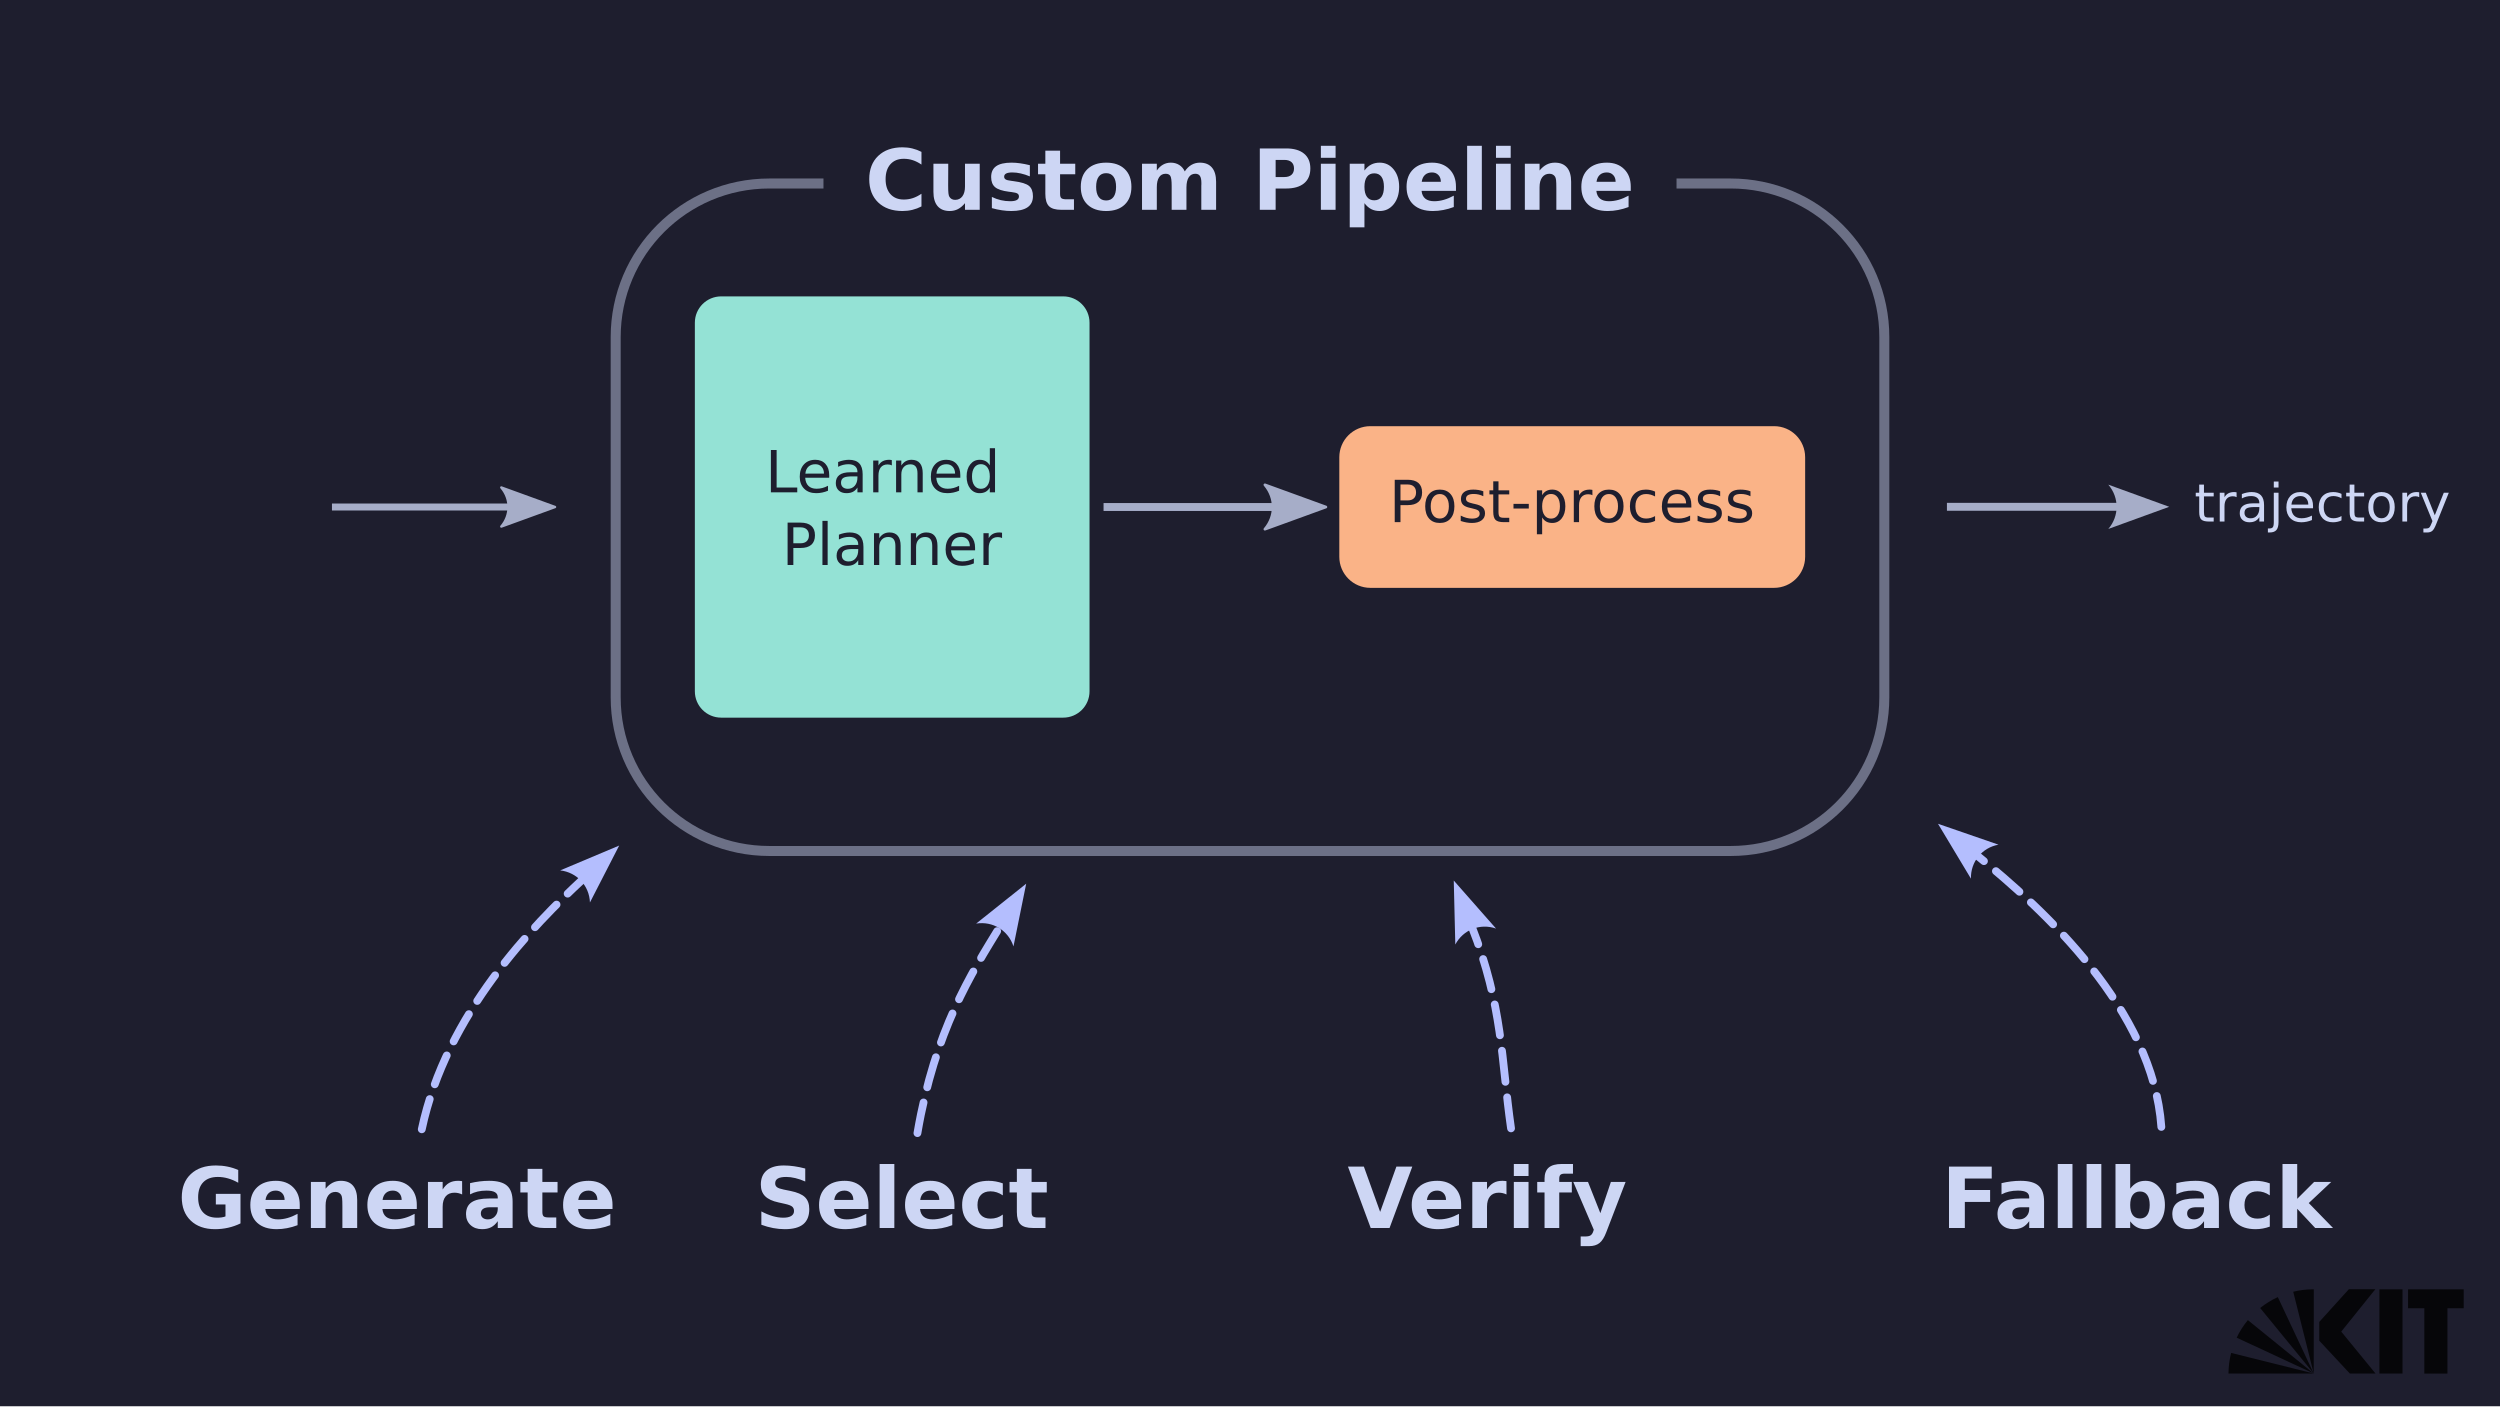
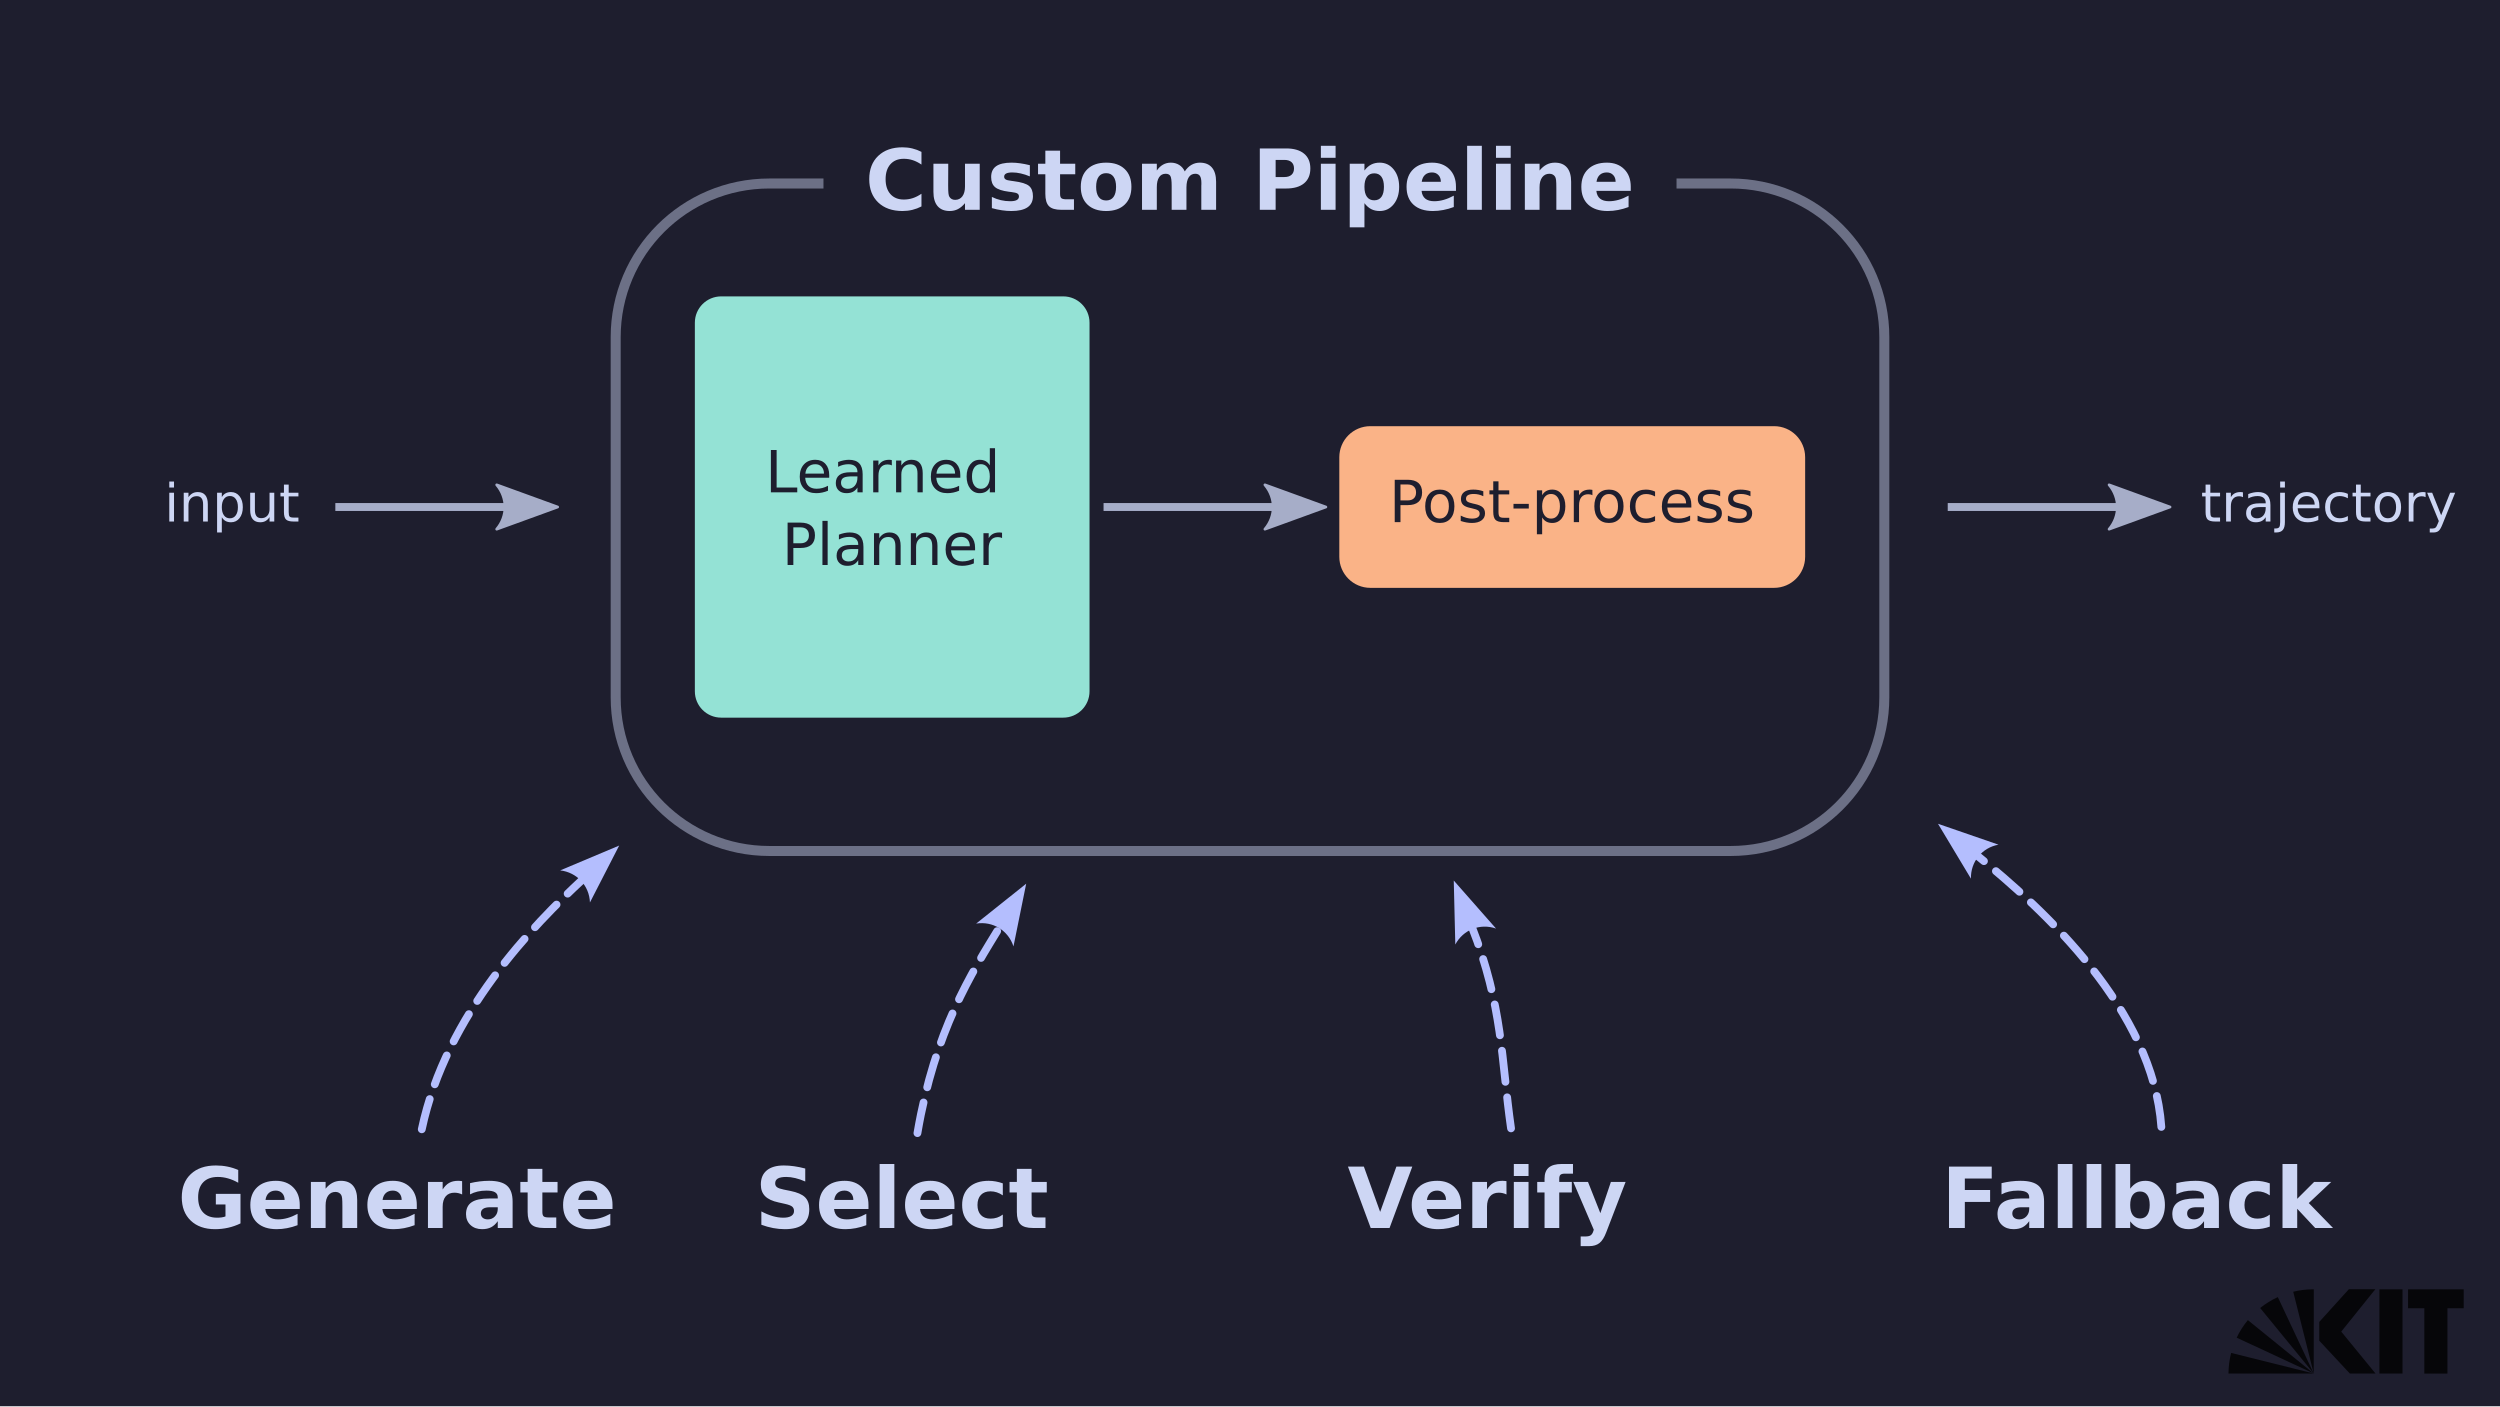
<svg xmlns="http://www.w3.org/2000/svg" xmlns:ns1="urn:inkflow" ns1:parent="base" viewBox="0 0 1920 1080" width="1920" height="1080" font-family="DejaVu Sans" version="2.0" id="svg12" standalone="no">
  <g ns1:layout-src="base" ns1:layout-hash="97dbf13f" id="g5">
    <rect width="1920" height="1080" id="rect1" class="inkflow-fill-bg" />
    <g class="kit-logo-mark" opacity="0.8" transform="translate(1709.592,985.4718) scale(0.1854084)" id="kit-logo">
      <path d="m984.51,25.416-230.514,0,0,78.511,67.398,0,0,270.666,95.719,0,0-270.666,67.397,0,0-78.511zm-253.458,348.819h-95.719v-348.819h95.719v348.819zm-111.852,0-106.474,0-126.55-135.871,0-77.794,122.606-135.513,109.701,0-141.248,175.665,141.965,173.513z" fill-rule="evenodd" id="path1" />
      <path d="M90.416,153.041c-18.284,22.227-34.057,46.605-46.247,72.775l319.064,148.418-272.817-221.193z" fill-rule="evenodd" id="path2" />
      <path d="M363.233,374.235,214.456,57.681c-26.529,12.189-50.907,27.246-73.134,45.171l221.91,271.383z" fill-rule="evenodd" id="path3" />
      <path d="m363.233,374.235,0.358-348.819h-2.868c-28.322,0-55.926,3.585-82.455,10.038l84.964,338.781z" fill-rule="evenodd" id="path4" />
      <path d="M21.226,288.912c-7.17,27.246-10.755,55.926-11.113,85.322h353.121l-342.007-85.322z" fill-rule="evenodd" id="path5" />
    </g>
  </g>
  <defs id="defs1">
    <marker id="tip" viewBox="0 0 12 12" refX="10" refY="6" markerWidth="7" markerHeight="7" orient="auto-start-reverse">
      <path d="M 0 1 L 11 6 L 0 11 z" id="path6" class="inkflow-fill-text-muted" />
    </marker>
    <marker style="overflow:visible" id="ConcaveTriangle-9" refX="0" refY="0" orient="auto-start-reverse" markerWidth="1" markerHeight="1" viewBox="0 0 1 1" preserveAspectRatio="xMidYMid">
      <path transform="scale(0.7)" d="M -2,-4 9,0 -2,4 c 2,-2.33 2,-5.66 0,-8 z" style="fill:context-stroke;fill-rule:evenodd;stroke:context-stroke;stroke-width:0.5;stroke-linecap:round;stroke-linejoin:round" id="path7-0" />
    </marker>
    <marker id="ConcaveTriangle-1" style="overflow:visible" refX="0" refY="0" orient="auto-start-reverse" markerWidth="1" markerHeight="1" viewBox="0 0 1 1" preserveAspectRatio="xMidYMid">
      <path d="M -2,-4 9,0 -2,4 c 2,-2.33 2,-5.66 0,-8 z" style="fill:context-stroke;fill-rule:evenodd;stroke:none" transform="scale(0.7)" id="path1-5" />
    </marker>
    <style id="inkflow-preview">.inkflow-fill-bg { fill: #1e1e2e; }
.inkflow-stroke-bg { stroke: #1e1e2e; }
.inkflow-fill-surface { fill: #313244; }
.inkflow-stroke-surface { stroke: #313244; }
.inkflow-fill-border { fill: #585b70; }
.inkflow-stroke-border { stroke: #585b70; }
.inkflow-fill-text { fill: #cdd6f4; }
.inkflow-stroke-text { stroke: #cdd6f4; }
.inkflow-fill-text-muted { fill: #a6adc8; }
.inkflow-stroke-text-muted { stroke: #a6adc8; }
.inkflow-fill-accent { fill: #cba6f7; }
.inkflow-stroke-accent { stroke: #cba6f7; }
.inkflow-fill-accent-fg { fill: #11111b; }
.inkflow-stroke-accent-fg { stroke: #11111b; }
.inkflow-fill-code-bg { fill: #181825; }
.inkflow-stroke-code-bg { stroke: #181825; }
.inkflow-fill-code-text { fill: #cdd6f4; }
.inkflow-stroke-code-text { stroke: #cdd6f4; }
.inkflow-fill-red { fill: #f38ba8; }
.inkflow-stroke-red { stroke: #f38ba8; }
.inkflow-fill-orange { fill: #fab387; }
.inkflow-stroke-orange { stroke: #fab387; }
.inkflow-fill-yellow { fill: #f9e2af; }
.inkflow-stroke-yellow { stroke: #f9e2af; }
.inkflow-fill-green { fill: #a6e3a1; }
.inkflow-stroke-green { stroke: #a6e3a1; }
.inkflow-fill-teal { fill: #94e2d5; }
.inkflow-stroke-teal { stroke: #94e2d5; }
.inkflow-fill-blue { fill: #89b4fa; }
.inkflow-stroke-blue { stroke: #89b4fa; }
.inkflow-fill-purple { fill: #cba6f7; }
.inkflow-stroke-purple { stroke: #cba6f7; }
.inkflow-fill-pink { fill: #f5c2e7; }
.inkflow-stroke-pink { stroke: #f5c2e7; }
.inkflow-fill-grey { fill: #6c7086; }
.inkflow-stroke-grey { stroke: #6c7086; }</style>
    <marker style="overflow:visible" id="ConcaveTriangle" refX="0" refY="0" orient="auto-start-reverse" markerWidth="1" markerHeight="1" viewBox="0 0 1 1" preserveAspectRatio="xMidYMid">
      <path transform="scale(0.7)" d="M -2,-4 9,0 -2,4 c 2,-2.33 2,-5.66 0,-8 z" style="fill:context-stroke;fill-rule:evenodd;stroke:context-stroke;stroke-width:0.5;stroke-linecap:round;stroke-linejoin:round" id="path7" />
    </marker>
  </defs>
  <g id="main">
-     <path style="fill:#b4befe;fill-opacity:1;stroke:#a6adc8;stroke-width:5.355;stroke-linecap:butt;stroke-linejoin:miter;stroke-dasharray:none;stroke-opacity:1;marker-end:url(#ConcaveTriangle)" d="M 254.944,389.385 H 392.509" id="a-input" class="inkflow-stroke-text-muted" />
+     <g id="g8">
+       <path d="M 257.538,389.385 H 389.979" stroke-width="7.561" marker-end="url(#tip)" id="a-input" style="stroke-width:6.077;stroke-dasharray:none;marker-end:url(#ConcaveTriangle-9)" class="inkflow-stroke-text-muted" />
+       <text x="126.204" y="400.534" font-size="40.413px" id="input" style="stroke-width:1.263" class="inkflow-fill-text-muted inkflow-fill-text inkflow-fill-code-text">input</text>
+     </g>
    <g id="pipeline" transform="matrix(0.7185111,0,0,0.7185111,236.5122,1.388663)">
      <g id="learned" transform="translate(-579.7631,200)">
        <rect x="993.309" y="114.864" width="421.861" height="450.273" rx="28.124" id="rect2" style="stroke-width:2.568" class="inkflow-fill-teal" />
-         <text x="1204.012" y="324.33" font-size="62.133px" text-anchor="middle" id="text2" style="stroke-width:2.219" class="inkflow-fill-bg">
-           <tspan id="tspan12" x="1204.012" y="324.33" style="stroke-width:2.219">Learned</tspan>
-           <tspan id="tspan13" x="1204.012" y="401.996" style="stroke-width:2.219">Planner</tspan>
+         <text x="1204.012" y="324.33" font-size="62.133px" text-anchor="middle" id="text10" style="stroke-width:2.219" class="inkflow-fill-bg">
+           <tspan id="tspan9" x="1204.012" y="324.33" style="stroke-width:2.219">Learned</tspan>
+           <tspan id="tspan10" x="1204.012" y="401.996" style="stroke-width:2.219">Planner</tspan>
        </text>
      </g>
      <g id="post-process" transform="translate(90.98397,200)">
        <g id="g18" transform="translate(56.12205)">
          <rect x="955.279" y="253.589" width="497.921" height="172.821" rx="33.195" id="rect16" style="fill:#fab387;stroke:none;stroke-width:1.729" class="inkflow-fill-teal inkflow-fill-orange" />
          <text x="1204.012" y="356.185" font-size="62.133px" text-anchor="middle" id="text17" style="stroke-width:2.219" class="inkflow-fill-bg">
            <tspan id="tspan17" x="1204.012" y="356.185" style="stroke-width:2.219">Post-process</tspan>
          </text>
        </g>
        <path d="m 759.406,340 h 184.326" stroke-width="7.561" marker-end="url(#tip)" id="a-post-process" style="stroke-width:8.458;stroke-dasharray:none;marker-end:url(#ConcaveTriangle-9)" class="inkflow-stroke-text-muted" />
      </g>
    </g>
    <g id="frame" transform="translate(-18.77236)">
      <rect style="fill:none;fill-opacity:1;stroke-width:7.683;stroke-dasharray:none" id="rect3" width="974.311" height="512.626" x="491.617" y="140.928" ry="117.97" class="inkflow-stroke-grey" />
      <rect style="fill-opacity:1;stroke:none;stroke-width:10.705" id="rect5" width="655.146" height="72.426" x="651.199" y="107.083" class="inkflow-fill-bg" />
      <text xml:space="preserve" x="683.133" y="161.137" id="text5" style="font-weight:bold;font-size:64.67px;line-height:1.25;font-family:'DejaVu Sans';-inkscape-font-specification:'DejaVu Sans, Bold';direction:ltr;fill-opacity:1;stroke:none" class="inkflow-fill-text inkflow-fill-code-text">
        <tspan id="tspan4" x="683.133" y="161.137">Custom Pipeline</tspan>
      </text>
    </g>
    <g id="g-trajectory" transform="matrix(0.7185111,0,0,0.7185111,495.6697,1.388663)">
-       <path d="m 1391.173,539.779 h 184.326" stroke-width="7.561" marker-end="url(#tip)" id="a-trajectory" style="stroke-width:8.458;stroke-dasharray:none;marker-end:url(#ConcaveTriangle-1)" class="inkflow-stroke-text-muted" />
-       <text x="1655.609" y="555.517" font-size="56.245px" id="trajectory" style="stroke-width:1.758" class="inkflow-fill-text-muted inkflow-fill-text inkflow-fill-code-text">trajectory</text>
+       <text x="1662.414" y="555.517" font-size="56.245px" id="trajectory" style="stroke-width:1.758" class="inkflow-fill-text-muted inkflow-fill-text inkflow-fill-code-text">trajectory</text>
+       <path d="m 1392.027,540 h 184.326" stroke-width="7.561" marker-end="url(#tip)" id="a-trajectory" style="stroke-width:8.458;stroke-dasharray:none;marker-end:url(#ConcaveTriangle-9)" class="inkflow-stroke-text-muted" />
    </g>
    <g id="g-generate">
      <path d="M 323.923,867.293 C 342.66,778.537 410.305,709.839 447.815,675.075" style="fill:none;stroke:#b4befe;stroke-width:6;stroke-linecap:round;stroke-linejoin:round;stroke-dasharray:24, 12;marker-end:url(#ConcaveTriangle-1)" id="a-generate" />
      <text xml:space="preserve" x="136.387" y="943.083" id="generate" style="font-weight:bold;font-size:64.67px;line-height:1.25;font-family:'DejaVu Sans';-inkscape-font-specification:'DejaVu Sans, Bold';font-variant-ligatures:none;direction:ltr;stroke-width:0.85">
        <tspan id="tspan6" x="136.387" y="943.083" style="stroke-width: 0.85" class="inkflow-fill-text inkflow-fill-code-text">Generate</tspan>
      </text>
    </g>
    <g id="g-select" transform="translate(443.2912)">
      <path d="M 261.302,870.23 C 274.782,791.259 302.392,748.059 325.108,710.918" style="fill:none;stroke:#b4befe;stroke-width:6;stroke-linecap:round;stroke-linejoin:round;stroke-dasharray:24, 12;marker-end:url(#ConcaveTriangle-1)" id="a-select" />
      <text xml:space="preserve" x="136.387" y="943.083" id="select" style="font-weight:bold;font-size:64.67px;line-height:1.25;font-family:'DejaVu Sans';-inkscape-font-specification:'DejaVu Sans, Bold';font-variant-ligatures:none;direction:ltr;stroke-width:0.85">
        <tspan id="tspan5" x="136.387" y="943.083" style="stroke-width: 0.85" class="inkflow-fill-text inkflow-fill-code-text">Select</tspan>
      </text>
    </g>
    <g id="g-verify" transform="translate(898.5288,-9.705046)">
      <path d="M 261.942,876.278 C 254.342,823.117 255.837,782.782 231.728,721.147" style="fill:none;stroke:#b4befe;stroke-width:6;stroke-linecap:round;stroke-linejoin:round;stroke-dasharray:24, 12;marker-end:url(#ConcaveTriangle-1)" id="a-verify" />
      <text xml:space="preserve" x="136.387" y="952.788" id="verify" style="font-weight:bold;font-size:64.67px;line-height:1.25;font-family:'DejaVu Sans';-inkscape-font-specification:'DejaVu Sans, Bold';font-variant-ligatures:none;direction:ltr;stroke-width:0.85">
        <tspan id="tspan7" x="136.387" y="952.788" style="stroke-width: 0.85" class="inkflow-fill-text inkflow-fill-code-text">Verify</tspan>
      </text>
    </g>
    <g id="g-fallback" transform="translate(1354.509,-1.48748)">
      <path d="M 305.404,866.951 C 299.092,776.895 215.638,700.445 163.232,657.956" style="fill:none;stroke:#b4befe;stroke-width:6;stroke-linecap:round;stroke-linejoin:round;stroke-dasharray:24, 12;marker-end:url(#ConcaveTriangle-1)" id="a-fallback" />
      <text xml:space="preserve" x="136.387" y="944.571" id="fallback" style="font-weight:bold;font-size:64.67px;line-height:1.25;font-family:'DejaVu Sans';-inkscape-font-specification:'DejaVu Sans, Bold';font-variant-ligatures:none;direction:ltr;stroke-width:0.85">
        <tspan id="tspan8" x="136.387" y="944.571" style="stroke-width: 0.85" class="inkflow-fill-text inkflow-fill-code-text">Fallback</tspan>
      </text>
    </g>
  </g>
</svg>
